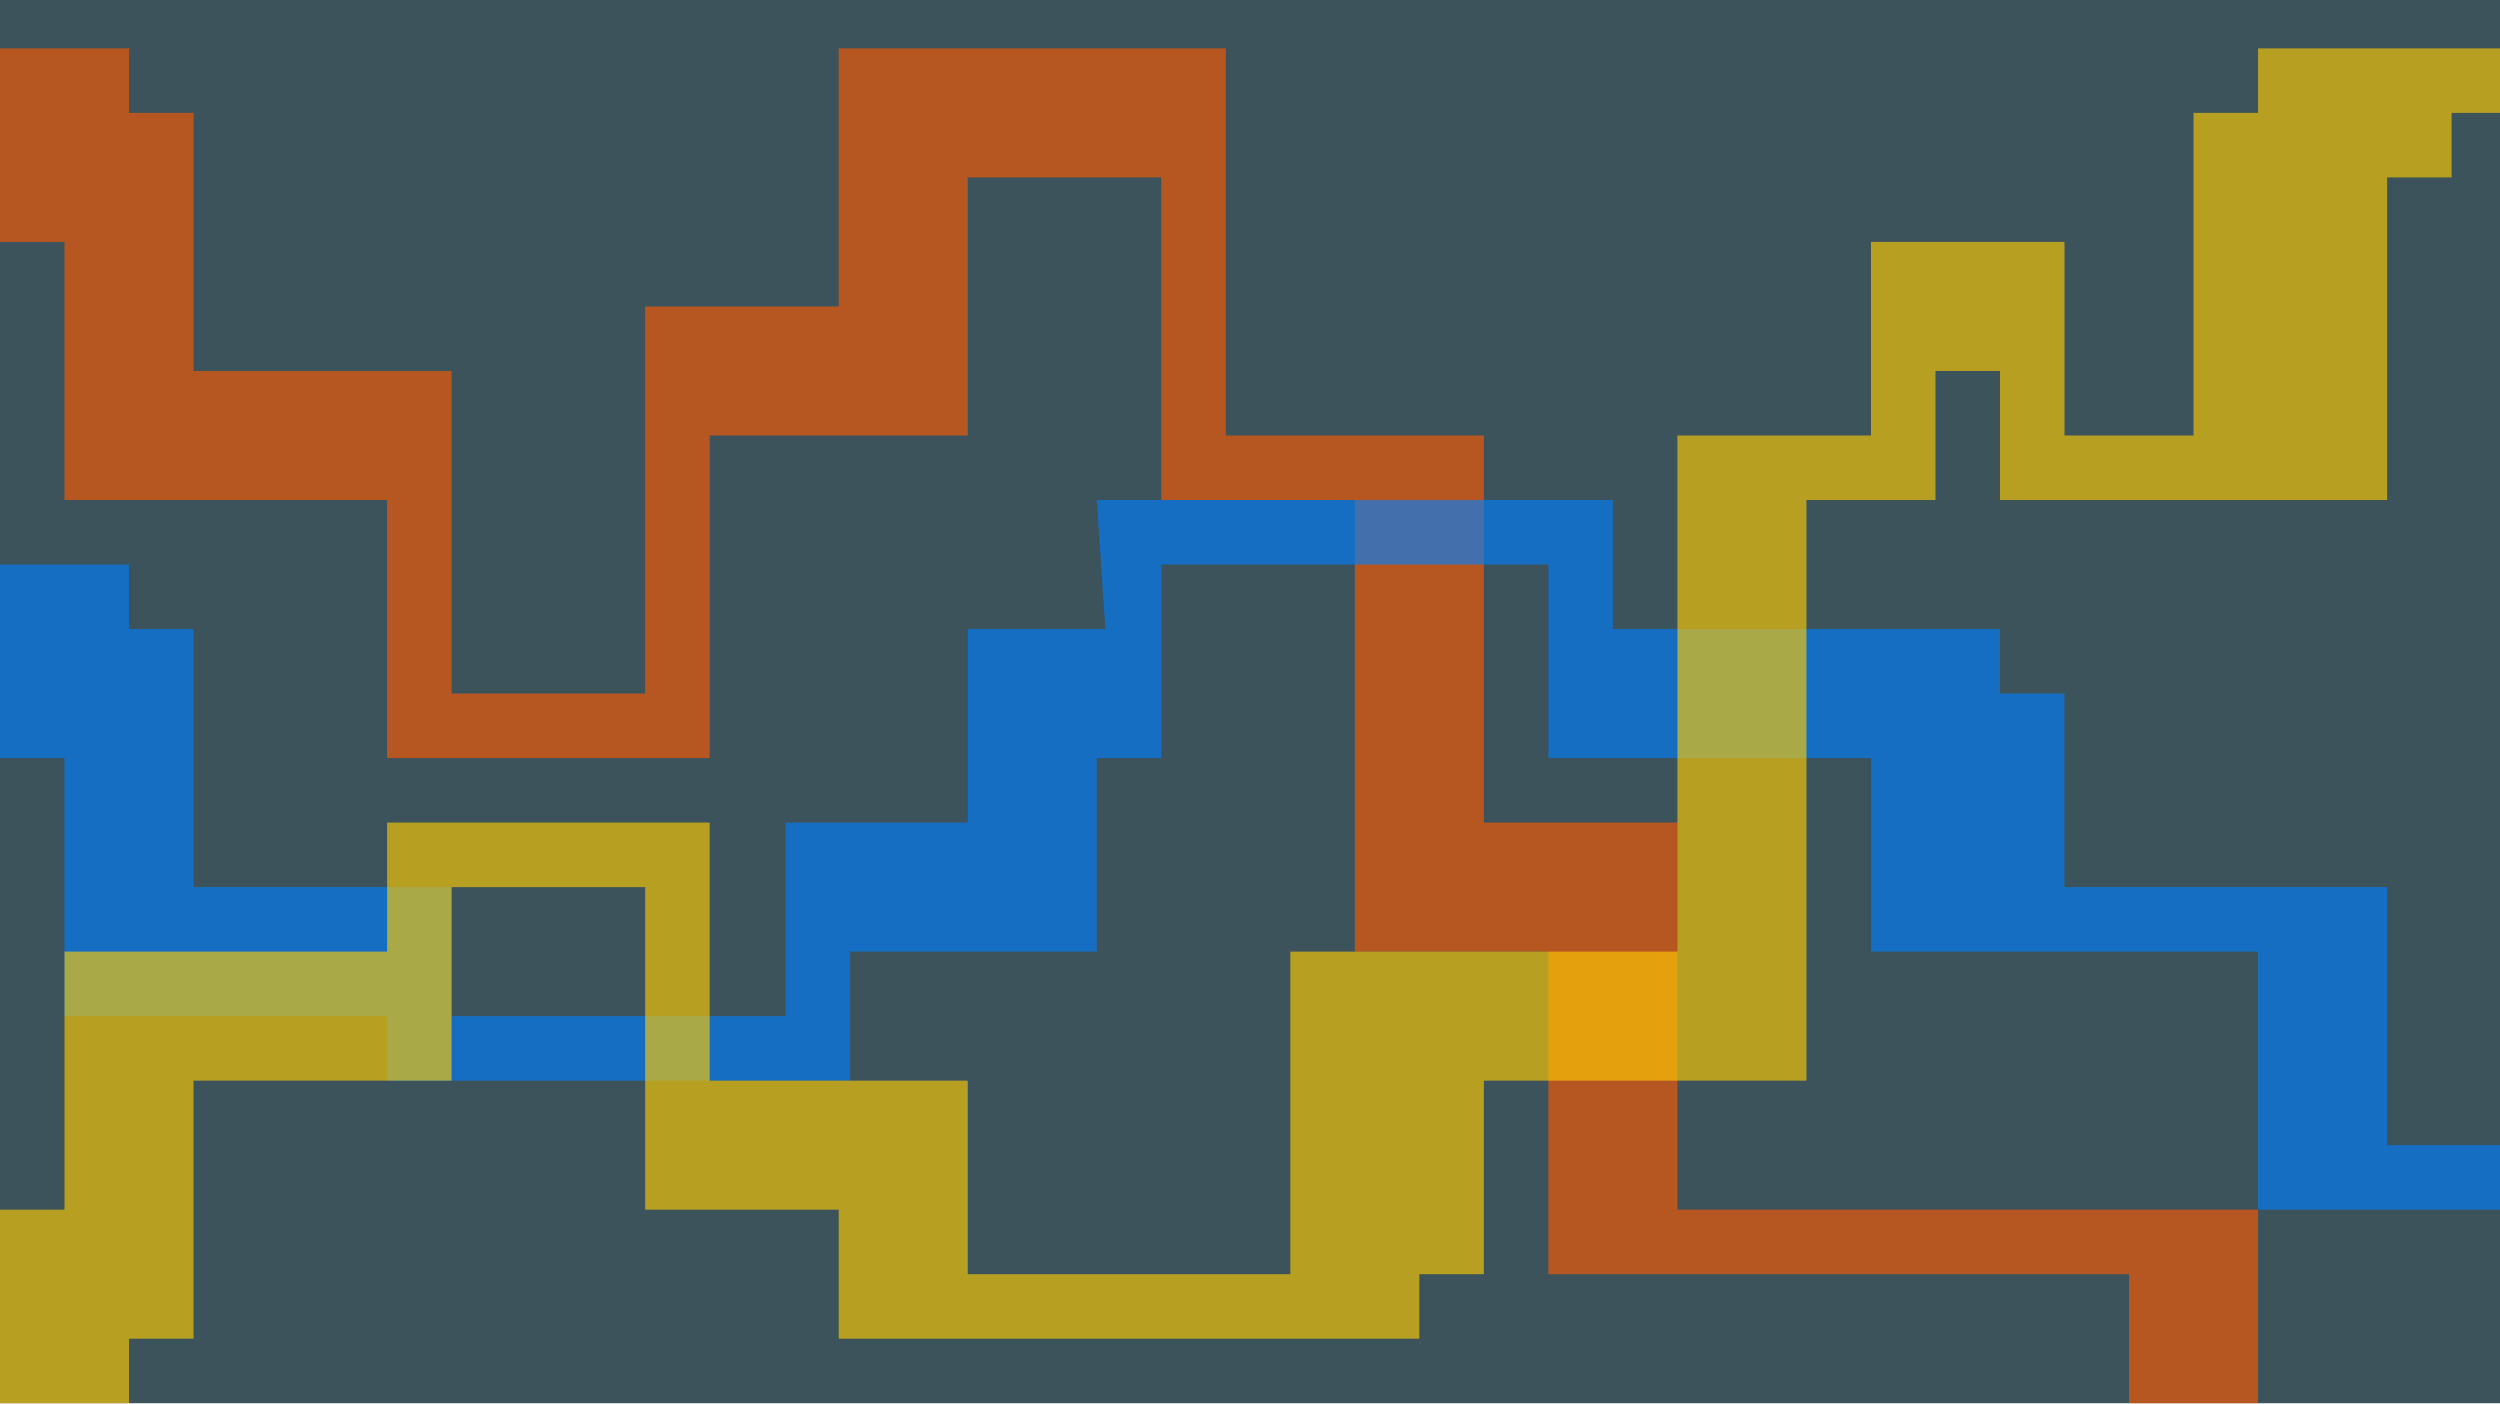
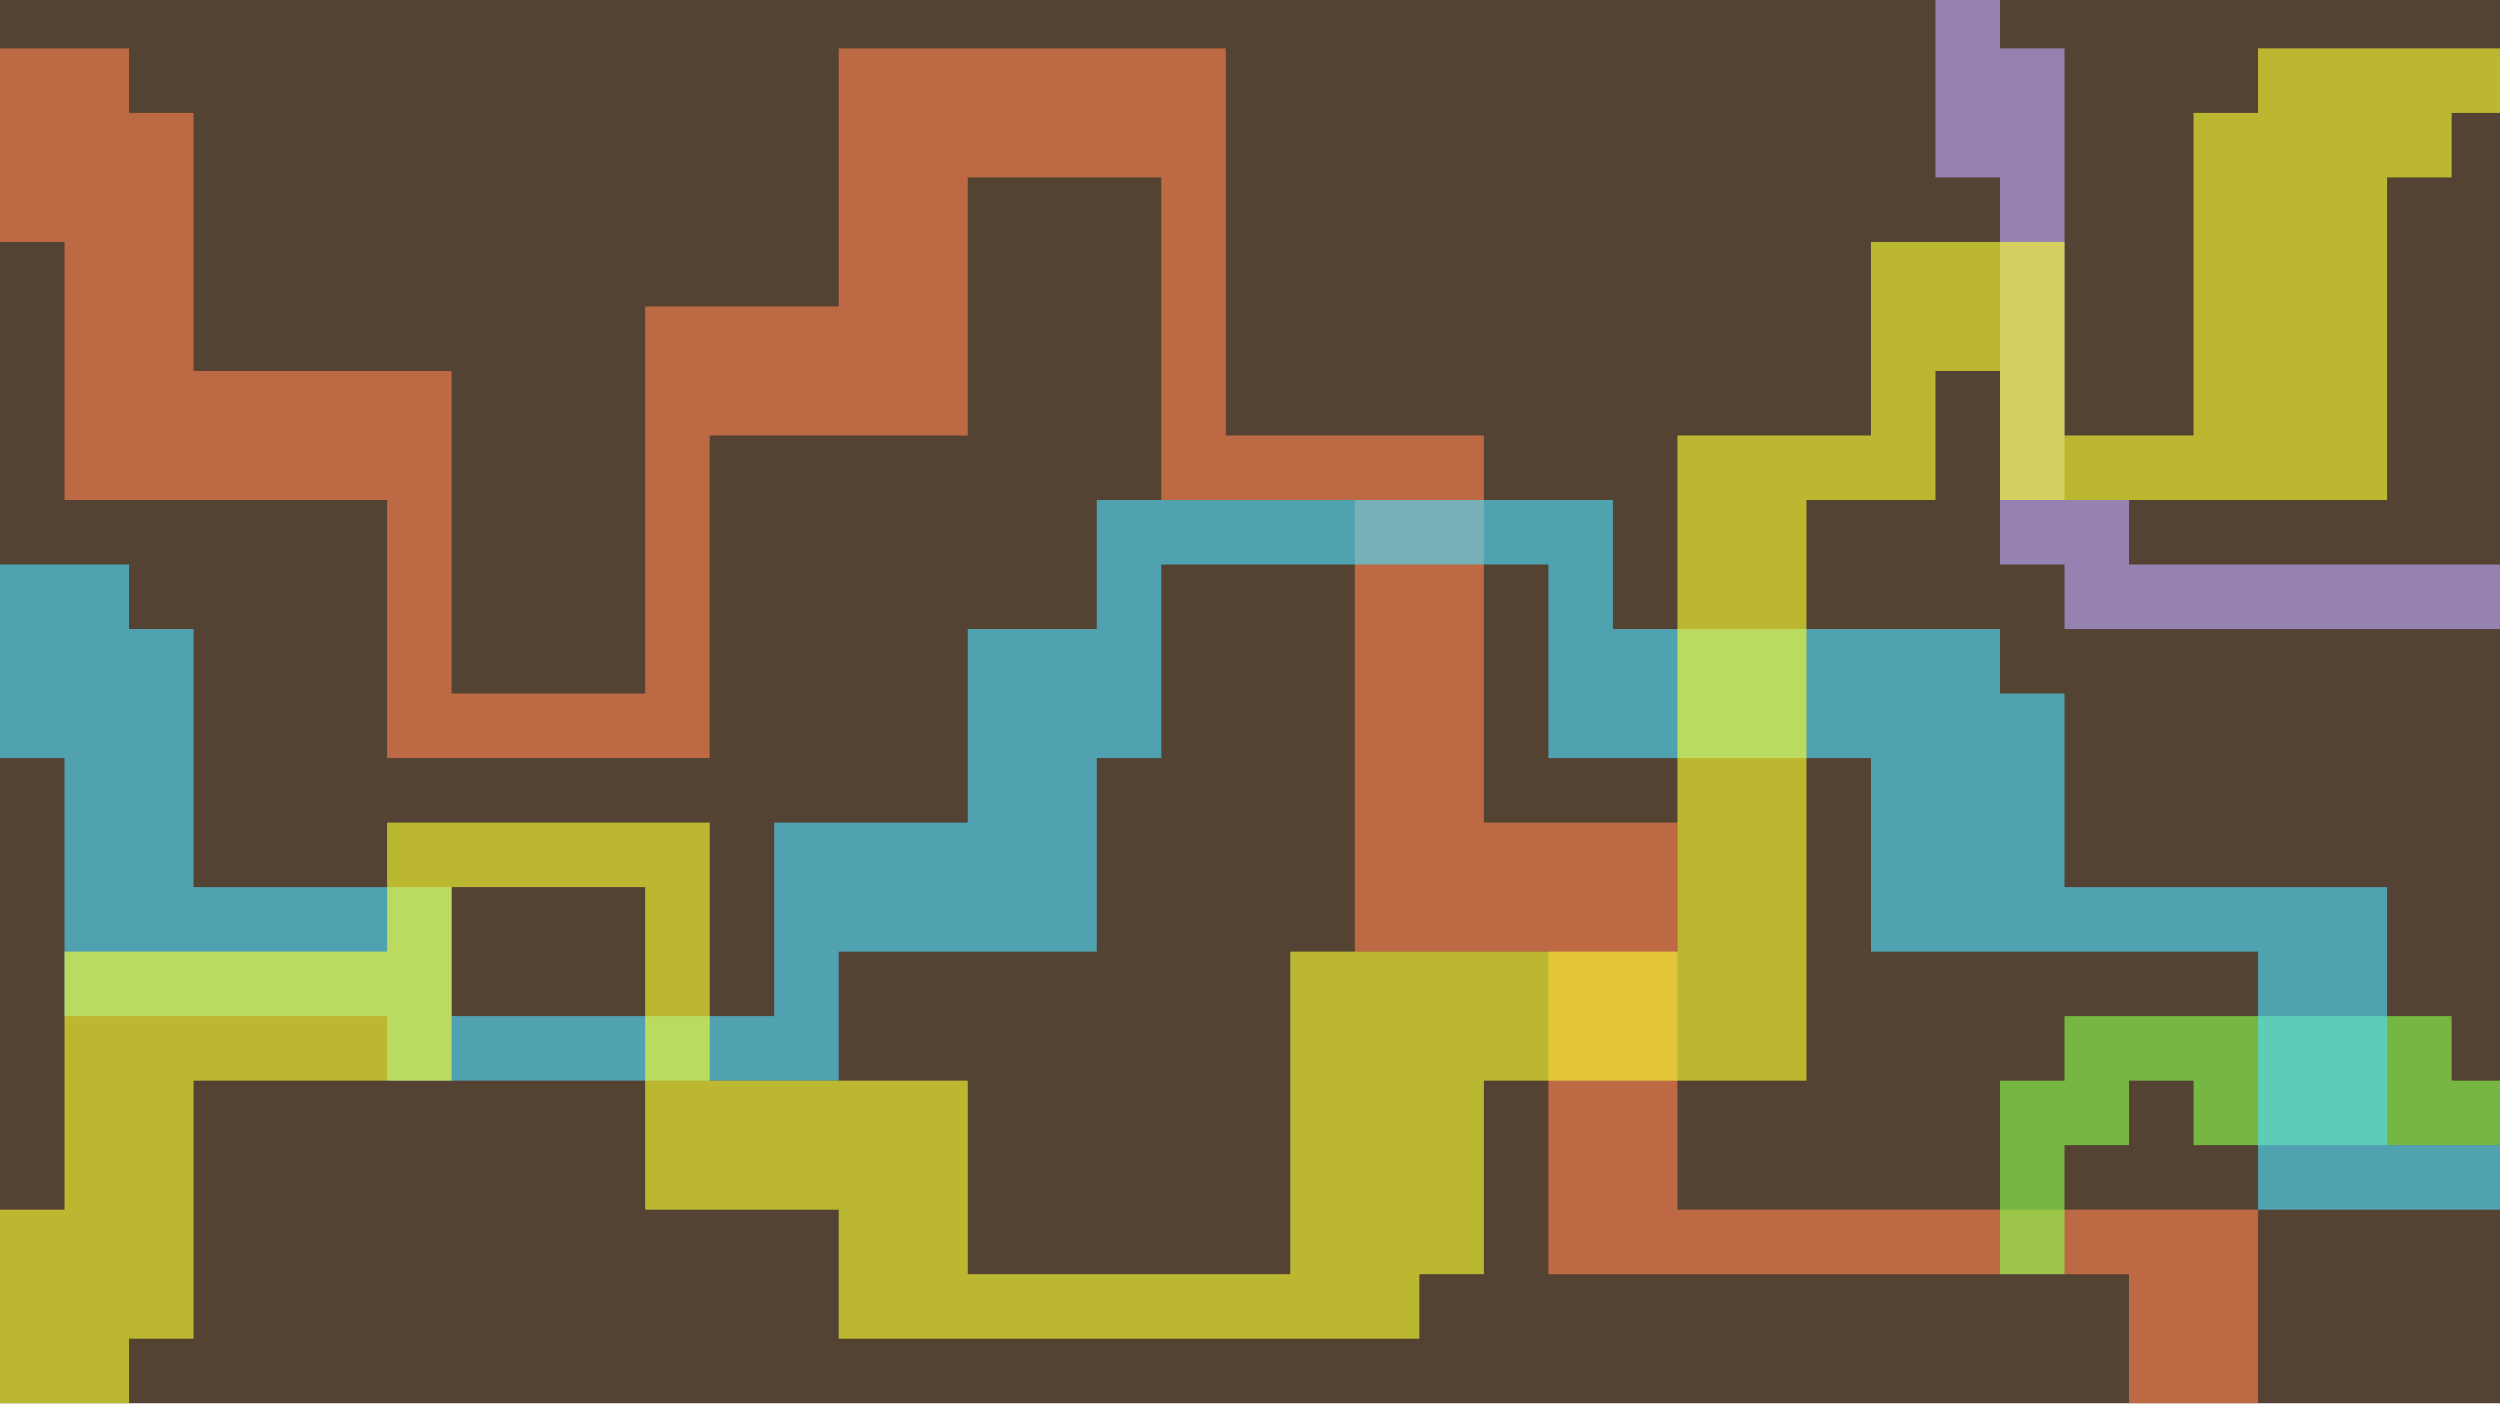
<svg xmlns="http://www.w3.org/2000/svg" width="620" height="348" viewBox="0 0 620 348" id="svg10464" version="1.1">
  <defs id="defs10466" />
  <g id="layer4" style="display:inline" transform="translate(0,92)">
-     <rect style="color:#000000;clip-rule:nonzero;display:inline;overflow:visible;visibility:visible;opacity:1;isolation:auto;mix-blend-mode:normal;color-interpolation:sRGB;color-interpolation-filters:linearRGB;solid-color:#000000;solid-opacity:1;fill:#3c535c;fill-opacity:1;fill-rule:evenodd;stroke:none;stroke-width:64.075;stroke-linecap:butt;stroke-linejoin:miter;stroke-miterlimit:4;stroke-dasharray:none;stroke-dashoffset:0;stroke-opacity:1;color-rendering:auto;image-rendering:auto;shape-rendering:auto;text-rendering:auto;enable-background:accumulate" id="rect11026" width="620" height="348" x="0" y="-92" />
+     <rect style="color:#000000;clip-rule:nonzero;display:inline;overflow:visible;visibility:visible;opacity:1;isolation:auto;mix-blend-mode:normal;color-interpolation:sRGB;color-interpolation-filters:linearRGB;solid-color:#000000;solid-opacity:1;fill:#544233;fill-opacity:1;fill-rule:evenodd;stroke:none;stroke-width:64.075;stroke-linecap:butt;stroke-linejoin:miter;stroke-miterlimit:4;stroke-dasharray:none;stroke-dashoffset:0;stroke-opacity:1;color-rendering:auto;image-rendering:auto;shape-rendering:auto;text-rendering:auto;enable-background:accumulate" id="rect11026" width="620" height="348" x="0" y="-92" />
  </g>
  <g id="layer3" style="display:inline" transform="translate(0,92)">
-     <path style="color:#000000;clip-rule:nonzero;display:inline;overflow:visible;visibility:visible;opacity:1;isolation:auto;mix-blend-mode:normal;color-interpolation:sRGB;color-interpolation-filters:linearRGB;solid-color:#000000;solid-opacity:1;fill:#ff5901;fill-opacity:0.627;fill-rule:nonzero;stroke:none;stroke-width:1;stroke-linecap:butt;stroke-linejoin:miter;stroke-miterlimit:4;stroke-dasharray:none;stroke-dashoffset:0;stroke-opacity:1;color-rendering:auto;image-rendering:auto;shape-rendering:auto;text-rendering:auto;enable-background:accumulate" d="m 0,-80 v 48 h 16 v 64 h 80 v 64 h 80 V 16 h 64 v -64 h 48 v 80 h 48 v 112 h 48 v 80 h 144 v 32 h 32 V 208 H 416 V 112 H 368 V 16 h -64 v -96 h -96 v 64 H 160 V 80 H 112 V 0 H 48 V -64 H 32 v -16 z" id="path7949" />
-     <path id="path10265" d="m 0,48 v 48 h 16 v 64 h 80 v 16 H 210.82 V 144 H 272 V 96 h 16 V 48 h 96 v 48 h 80 v 48 h 96 v 64 h 60 V 192 H 592 V 128 H 512 V 80 H 496 V 64 H 400 V 32 H 272 l 2.142,32 H 240 v 48 h -45.18 v 48 H 112 V 128 H 48 V 64 H 32 V 48 Z" style="color:#000000;clip-rule:nonzero;display:inline;overflow:visible;visibility:visible;opacity:1;isolation:auto;mix-blend-mode:normal;color-interpolation:sRGB;color-interpolation-filters:linearRGB;solid-color:#000000;solid-opacity:1;fill:#017fff;fill-opacity:0.627;fill-rule:nonzero;stroke:none;stroke-width:1;stroke-linecap:butt;stroke-linejoin:miter;stroke-miterlimit:4;stroke-dasharray:none;stroke-dashoffset:0;stroke-opacity:1;color-rendering:auto;image-rendering:auto;shape-rendering:auto;text-rendering:auto;enable-background:accumulate" />
-     <path style="color:#000000;clip-rule:nonzero;display:inline;overflow:visible;visibility:visible;opacity:1;isolation:auto;mix-blend-mode:normal;color-interpolation:sRGB;color-interpolation-filters:linearRGB;solid-color:#000000;solid-opacity:1;fill:#ffcc00;fill-opacity:0.629;fill-rule:nonzero;stroke:none;stroke-width:1;stroke-linecap:butt;stroke-linejoin:miter;stroke-miterlimit:4;stroke-dasharray:none;stroke-dashoffset:0;stroke-opacity:1;color-rendering:auto;image-rendering:auto;shape-rendering:auto;text-rendering:auto;enable-background:accumulate" d="m 0,256 v -48 h 16 v -64 h 80 v -32 h 80 v 64 h 64 v 48 h 80 v -80 h 96 V 16 h 48 v -48 h 48 v 48 h 32 v -80 h 16 v -16 h 60 v 16 h -12 v 16 H 592 V 32 H 496 V 0 h -16 v 32 h -32 v 144 h -80 v 48 h -16 v 16 H 208 v -32 h -48 v -80 h -48 v 48 H 48 v 64 H 32 v 16 z" id="path10267" />
+     <path style="color:#000000;clip-rule:nonzero;display:inline;overflow:visible;visibility:visible;opacity:1;isolation:auto;mix-blend-mode:normal;color-interpolation:sRGB;color-interpolation-filters:linearRGB;solid-color:#000000;solid-opacity:1;fill:#fc804e;fill-opacity:0.627;fill-rule:nonzero;stroke:none;stroke-width:1;stroke-linecap:butt;stroke-linejoin:miter;stroke-miterlimit:4;stroke-dasharray:none;stroke-dashoffset:0;stroke-opacity:1;color-rendering:auto;image-rendering:auto;shape-rendering:auto;text-rendering:auto;enable-background:accumulate" d="m 0,-80 v 48 h 16 v 64 h 80 v 64 h 80 V 16 h 64 v -64 h 48 v 80 h 48 v 112 h 48 v 80 h 144 v 32 h 32 V 208 H 416 V 112 H 368 V 16 h -64 v -96 h -96 v 64 H 160 V 80 H 112 V 0 H 48 V -64 H 32 v -16 z" id="path7949" />
+     <path style="fill:#8bfc4e;fill-opacity:0.627;fill-rule:evenodd;stroke:none;stroke-width:1px;stroke-linecap:butt;stroke-linejoin:miter;stroke-opacity:1" d="m 496,224 v -48 h 16 v -16 h 96 v 16 h 12 v 16 h -76 v -16 h -16 v 16 h -16 v 32 z" id="path5376" />
+     <path id="path10265" d="m 0,48 v 48 h 16 v 64 h 80 v 16 h 112 v -32 h 64 V 96 h 16 V 48 h 96 v 48 h 80 v 48 h 96 v 64 h 60 V 192 H 592 V 128 H 512 V 80 H 496 V 64 H 400 V 32 H 272 v 32 h -32 v 48 h -48 v 48 H 112 V 128 H 48 V 64 H 32 V 48 Z" style="color:#000000;clip-rule:nonzero;display:inline;overflow:visible;visibility:visible;opacity:1;isolation:auto;mix-blend-mode:normal;color-interpolation:sRGB;color-interpolation-filters:linearRGB;solid-color:#000000;solid-opacity:1;fill:#4edbfc;fill-opacity:0.627;fill-rule:nonzero;stroke:none;stroke-width:1;stroke-linecap:butt;stroke-linejoin:miter;stroke-miterlimit:4;stroke-dasharray:none;stroke-dashoffset:0;stroke-opacity:1;color-rendering:auto;image-rendering:auto;shape-rendering:auto;text-rendering:auto;enable-background:accumulate" />
+     <path style="fill:#bca8fc;fill-rule:evenodd;stroke:none;stroke-width:1px;stroke-linecap:butt;stroke-linejoin:miter;stroke-opacity:1;fill-opacity:0.627" d="m 480,-92 v 44 h 16 v 96 h 16 V 64 H 620 V 48 H 528 V 32 H 512 V -80 h -16 v -12 z" id="path4831" />
+     <path style="color:#000000;clip-rule:nonzero;display:inline;overflow:visible;visibility:visible;opacity:1;isolation:auto;mix-blend-mode:normal;color-interpolation:sRGB;color-interpolation-filters:linearRGB;solid-color:#000000;solid-opacity:1;fill:#f9fc31;fill-opacity:0.629;fill-rule:nonzero;stroke:none;stroke-width:1;stroke-linecap:butt;stroke-linejoin:miter;stroke-miterlimit:4;stroke-dasharray:none;stroke-dashoffset:0;stroke-opacity:1;color-rendering:auto;image-rendering:auto;shape-rendering:auto;text-rendering:auto;enable-background:accumulate" d="m 0,256 v -48 h 16 v -64 h 80 v -32 h 80 v 64 h 64 v 48 h 80 v -80 h 96 V 16 h 48 v -48 h 48 v 48 h 32 v -80 h 16 v -16 h 60 v 16 h -12 v 16 H 592 V 32 H 496 V 0 h -16 v 32 h -32 v 144 h -80 v 48 h -16 v 16 H 208 v -32 h -48 v -80 h -48 v 48 H 48 v 64 H 32 v 16 z" id="path10267" />
  </g>
</svg>
